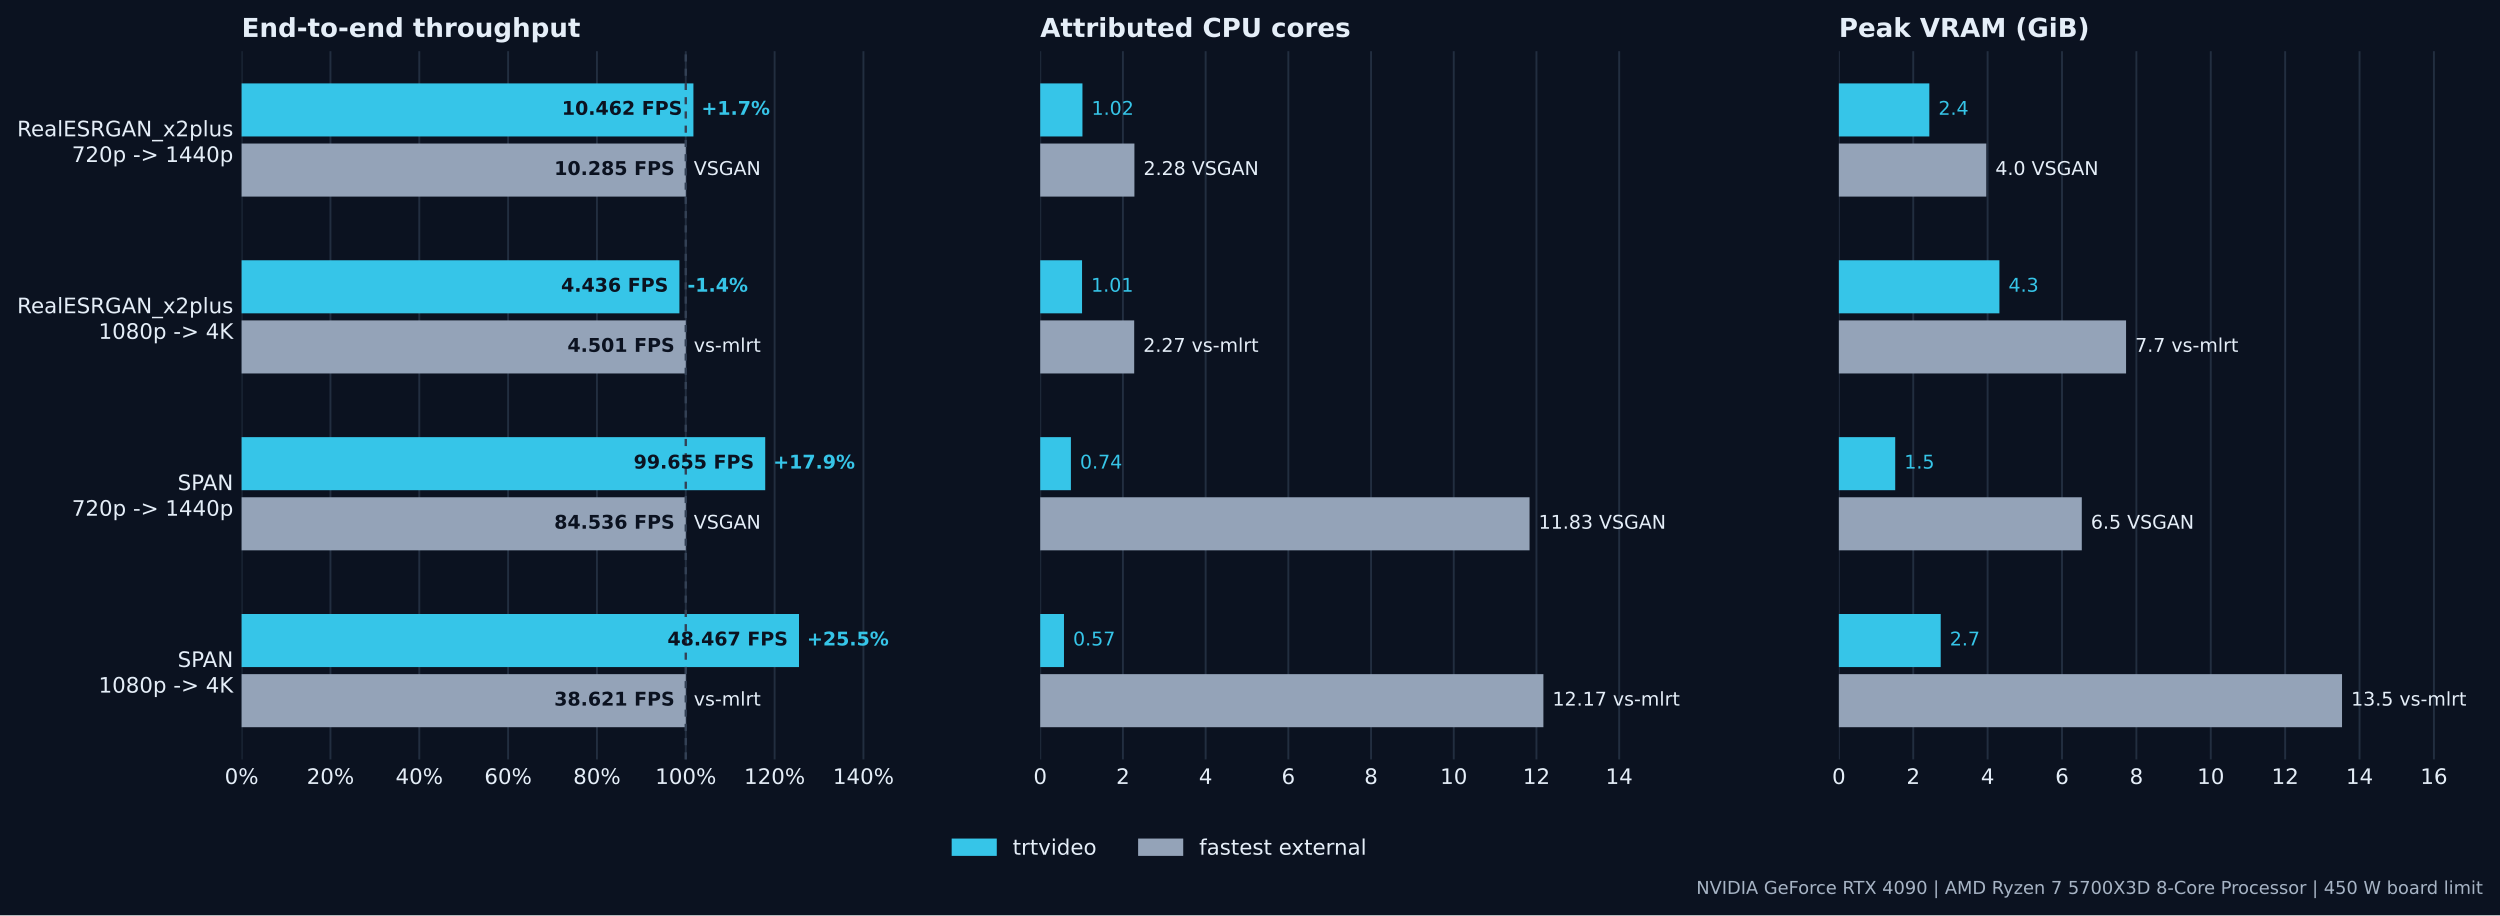
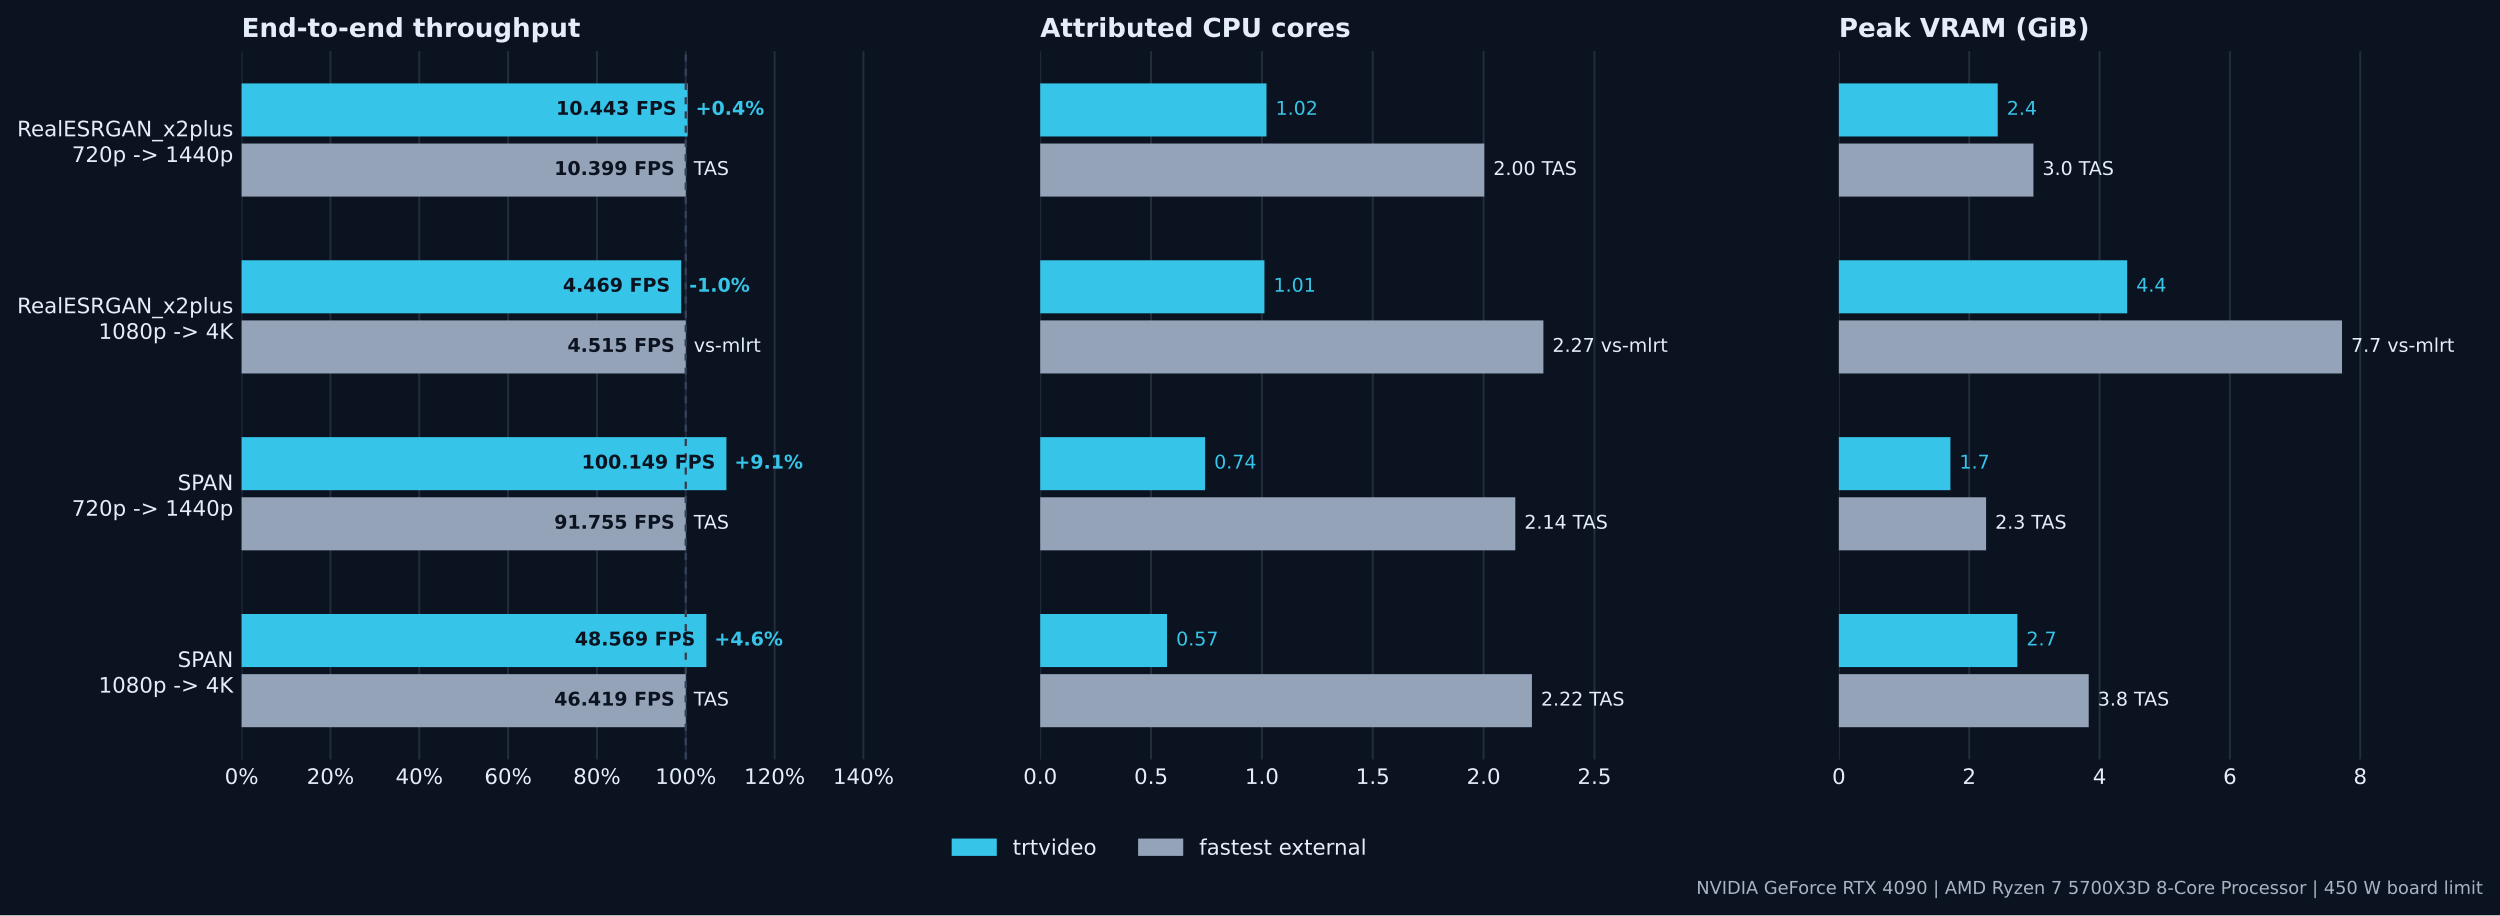
<svg xmlns="http://www.w3.org/2000/svg" width="1053.188pt" height="385.59pt" viewBox="0 0 1053.188 385.59" version="1.1">
  <defs>
    <style type="text/css">*{stroke-linejoin: round; stroke-linecap: butt}</style>
  </defs>
  <g id="figure_1">
    <g id="patch_1">
      <path d="M -0 385.59 L 1053.188 385.59 L 1053.188 0 L -0 0 z " style="fill: #0b1220" />
    </g>
    <g id="axes_1">
      <g id="patch_2">
        <path d="M 101.78 319.926 L 373.104 319.926 L 373.104 21.558 L 101.78 21.558 z " style="fill: #0b1220" />
      </g>
      <g id="matplotlib.axis_1">
        <g id="xtick_1">
          <g id="line2d_1">
            <path d="M 101.78 319.926 L 101.78 21.558 " clip-path="url(#p03f4d506e8)" style="fill: none; stroke: #334155; stroke-opacity: 0.6; stroke-width: 0.8; stroke-linecap: square" />
          </g>
          <g id="line2d_2" />
          <g id="text_1">
            <text style="font-size: 9px; font-family: 'DejaVu Sans'; text-anchor: middle; fill: #e5eef8" x="101.78" y="330.264" transform="rotate(-0 101.78 330.2642)">0%</text>
          </g>
        </g>
        <g id="xtick_2">
          <g id="line2d_3">
            <path d="M 139.204 319.926 L 139.204 21.558 " clip-path="url(#p03f4d506e8)" style="fill: none; stroke: #334155; stroke-opacity: 0.6; stroke-width: 0.8; stroke-linecap: square" />
          </g>
          <g id="line2d_4" />
          <g id="text_2">
            <text style="font-size: 9px; font-family: 'DejaVu Sans'; text-anchor: middle; fill: #e5eef8" x="139.204" y="330.264" transform="rotate(-0 139.204 330.2642)">20%</text>
          </g>
        </g>
        <g id="xtick_3">
          <g id="line2d_5">
            <path d="M 176.628 319.926 L 176.628 21.558 " clip-path="url(#p03f4d506e8)" style="fill: none; stroke: #334155; stroke-opacity: 0.6; stroke-width: 0.8; stroke-linecap: square" />
          </g>
          <g id="line2d_6" />
          <g id="text_3">
            <text style="font-size: 9px; font-family: 'DejaVu Sans'; text-anchor: middle; fill: #e5eef8" x="176.628" y="330.264" transform="rotate(-0 176.628 330.2642)">40%</text>
          </g>
        </g>
        <g id="xtick_4">
          <g id="line2d_7">
            <path d="M 214.052 319.926 L 214.052 21.558 " clip-path="url(#p03f4d506e8)" style="fill: none; stroke: #334155; stroke-opacity: 0.6; stroke-width: 0.8; stroke-linecap: square" />
          </g>
          <g id="line2d_8" />
          <g id="text_4">
            <text style="font-size: 9px; font-family: 'DejaVu Sans'; text-anchor: middle; fill: #e5eef8" x="214.052" y="330.264" transform="rotate(-0 214.0521 330.2642)">60%</text>
          </g>
        </g>
        <g id="xtick_5">
          <g id="line2d_9">
            <path d="M 251.476 319.926 L 251.476 21.558 " clip-path="url(#p03f4d506e8)" style="fill: none; stroke: #334155; stroke-opacity: 0.6; stroke-width: 0.8; stroke-linecap: square" />
          </g>
          <g id="line2d_10" />
          <g id="text_5">
            <text style="font-size: 9px; font-family: 'DejaVu Sans'; text-anchor: middle; fill: #e5eef8" x="251.476" y="330.264" transform="rotate(-0 251.4761 330.2642)">80%</text>
          </g>
        </g>
        <g id="xtick_6">
          <g id="line2d_11">
            <path d="M 288.9 319.926 L 288.9 21.558 " clip-path="url(#p03f4d506e8)" style="fill: none; stroke: #334155; stroke-opacity: 0.6; stroke-width: 0.8; stroke-linecap: square" />
          </g>
          <g id="line2d_12" />
          <g id="text_6">
            <text style="font-size: 9px; font-family: 'DejaVu Sans'; text-anchor: middle; fill: #e5eef8" x="288.9" y="330.264" transform="rotate(-0 288.9001 330.2642)">100%</text>
          </g>
        </g>
        <g id="xtick_7">
          <g id="line2d_13">
            <path d="M 326.324 319.926 L 326.324 21.558 " clip-path="url(#p03f4d506e8)" style="fill: none; stroke: #334155; stroke-opacity: 0.6; stroke-width: 0.8; stroke-linecap: square" />
          </g>
          <g id="line2d_14" />
          <g id="text_7">
            <text style="font-size: 9px; font-family: 'DejaVu Sans'; text-anchor: middle; fill: #e5eef8" x="326.324" y="330.264" transform="rotate(-0 326.3241 330.2642)">120%</text>
          </g>
        </g>
        <g id="xtick_8">
          <g id="line2d_15">
            <path d="M 363.748 319.926 L 363.748 21.558 " clip-path="url(#p03f4d506e8)" style="fill: none; stroke: #334155; stroke-opacity: 0.6; stroke-width: 0.8; stroke-linecap: square" />
          </g>
          <g id="line2d_16" />
          <g id="text_8">
            <text style="font-size: 9px; font-family: 'DejaVu Sans'; text-anchor: middle; fill: #e5eef8" x="363.748" y="330.264" transform="rotate(-0 363.7481 330.2642)">140%</text>
          </g>
        </g>
      </g>
      <g id="matplotlib.axis_2">
        <g id="ytick_1">
          <g id="line2d_17" />
          <g id="text_9">
            <text style="font-size: 9px; font-family: 'DejaVu Sans'; fill: #e5eef8" transform="translate(7.2 57.43491)">RealESRGAN_x2plus</text>
            <text style="font-size: 9px; font-family: 'DejaVu Sans'; fill: #e5eef8" transform="translate(30.25969 68.23667)">720p -&gt; 1440p</text>
          </g>
        </g>
        <g id="ytick_2">
          <g id="line2d_18" />
          <g id="text_10">
            <text style="font-size: 9px; font-family: 'DejaVu Sans'; fill: #e5eef8" transform="translate(7.2 131.9524)">RealESRGAN_x2plus</text>
            <text style="font-size: 9px; font-family: 'DejaVu Sans'; fill: #e5eef8" transform="translate(41.52375 142.7542)">1080p -&gt; 4K</text>
          </g>
        </g>
        <g id="ytick_3">
          <g id="line2d_19" />
          <g id="text_11">
            <text style="font-size: 9px; font-family: 'DejaVu Sans'; fill: #e5eef8" transform="translate(74.82516 206.4695)">SPAN</text>
            <text style="font-size: 9px; font-family: 'DejaVu Sans'; fill: #e5eef8" transform="translate(30.25969 217.2713)">720p -&gt; 1440p</text>
          </g>
        </g>
        <g id="ytick_4">
          <g id="line2d_20" />
          <g id="text_12">
            <text style="font-size: 9px; font-family: 'DejaVu Sans'; fill: #e5eef8" transform="translate(74.82516 280.987)">SPAN</text>
            <text style="font-size: 9px; font-family: 'DejaVu Sans'; fill: #e5eef8" transform="translate(41.52375 291.7888)">1080p -&gt; 4K</text>
          </g>
        </g>
      </g>
      <g id="patch_3">
-         <path d="M 101.78 57.476 L 292.12 57.476 L 292.12 35.12 L 101.78 35.12 z " clip-path="url(#p03f4d506e8)" style="fill: #36c5e8" />
+         <path d="M 101.78 57.476 L 289.684 57.476 L 289.684 35.12 L 101.78 35.12 z " clip-path="url(#p03f4d506e8)" style="fill: #36c5e8" />
      </g>
      <g id="patch_4">
-         <path d="M 101.78 131.993 L 286.22 131.993 L 286.22 109.638 L 101.78 109.638 z " clip-path="url(#p03f4d506e8)" style="fill: #36c5e8" />
+         <path d="M 101.78 131.993 L 286.987 131.993 L 286.987 109.638 L 101.78 109.638 z " clip-path="url(#p03f4d506e8)" style="fill: #36c5e8" />
      </g>
      <g id="patch_5">
-         <path d="M 101.78 206.511 L 322.367 206.511 L 322.367 184.155 L 101.78 184.155 z " clip-path="url(#p03f4d506e8)" style="fill: #36c5e8" />
+         <path d="M 101.78 206.511 L 306.019 206.511 L 306.019 184.155 L 101.78 184.155 z " clip-path="url(#p03f4d506e8)" style="fill: #36c5e8" />
      </g>
      <g id="patch_6">
-         <path d="M 101.78 281.028 L 336.601 281.028 L 336.601 258.673 L 101.78 258.673 z " clip-path="url(#p03f4d506e8)" style="fill: #36c5e8" />
+         <path d="M 101.78 281.028 L 297.567 281.028 L 297.567 258.673 L 101.78 258.673 z " clip-path="url(#p03f4d506e8)" style="fill: #36c5e8" />
      </g>
      <g id="patch_7">
        <path d="M 101.78 82.812 L 288.9 82.812 L 288.9 60.456 L 101.78 60.456 z " clip-path="url(#p03f4d506e8)" style="fill: #94a3b8" />
      </g>
      <g id="patch_8">
        <path d="M 101.78 157.329 L 288.9 157.329 L 288.9 134.974 L 101.78 134.974 z " clip-path="url(#p03f4d506e8)" style="fill: #94a3b8" />
      </g>
      <g id="patch_9">
        <path d="M 101.78 231.847 L 288.9 231.847 L 288.9 209.491 L 101.78 209.491 z " clip-path="url(#p03f4d506e8)" style="fill: #94a3b8" />
      </g>
      <g id="patch_10">
        <path d="M 101.78 306.364 L 288.9 306.364 L 288.9 284.009 L 101.78 284.009 z " clip-path="url(#p03f4d506e8)" style="fill: #94a3b8" />
      </g>
      <g id="line2d_21">
        <path d="M 288.9 319.926 L 288.9 21.558 " clip-path="url(#p03f4d506e8)" style="fill: none; stroke-dasharray: 3,3; stroke-dashoffset: 0; stroke: #334155" />
      </g>
      <g id="text_13">
-         <text style="font-weight: 700; font-size: 8px; font-family: 'DejaVu Sans'; text-anchor: end; fill: #0b1220" x="287.442" y="48.376" transform="rotate(-0 287.4423 48.37621)">10.462 FPS</text>
+         <text style="font-weight: 700; font-size: 8px; font-family: 'DejaVu Sans'; text-anchor: end; fill: #0b1220" x="285.006" y="48.376" transform="rotate(-0 285.0059 48.37621)">10.443 FPS</text>
      </g>
      <g id="text_14">
-         <text style="font-weight: 700; font-size: 8px; font-family: 'DejaVu Sans'; text-anchor: start; fill: #36c5e8" x="295.489" y="48.376" transform="rotate(-0 295.4885 48.37621)">+1.7%</text>
+         <text style="font-weight: 700; font-size: 8px; font-family: 'DejaVu Sans'; text-anchor: start; fill: #36c5e8" x="293.052" y="48.376" transform="rotate(-0 293.0521 48.37621)">+0.4%</text>
      </g>
      <g id="text_15">
-         <text style="font-weight: 700; font-size: 8px; font-family: 'DejaVu Sans'; text-anchor: end; fill: #0b1220" x="284.222" y="73.712" transform="rotate(-0 284.2221 73.71215)">10.285 FPS</text>
+         <text style="font-weight: 700; font-size: 8px; font-family: 'DejaVu Sans'; text-anchor: end; fill: #0b1220" x="284.222" y="73.712" transform="rotate(-0 284.2221 73.71215)">10.399 FPS</text>
      </g>
      <g id="text_16">
-         <text style="font-size: 8px; font-family: 'DejaVu Sans'; text-anchor: start; fill: #e5eef8" x="292.268" y="73.712" transform="rotate(-0 292.2683 73.71215)">VSGAN</text>
+         <text style="font-size: 8px; font-family: 'DejaVu Sans'; text-anchor: start; fill: #e5eef8" x="292.268" y="73.712" transform="rotate(-0 292.2683 73.71215)">TAS</text>
      </g>
      <g id="text_17">
-         <text style="font-weight: 700; font-size: 8px; font-family: 'DejaVu Sans'; text-anchor: end; fill: #0b1220" x="281.542" y="122.894" transform="rotate(-0 281.5415 122.8937)">4.436 FPS</text>
+         <text style="font-weight: 700; font-size: 8px; font-family: 'DejaVu Sans'; text-anchor: end; fill: #0b1220" x="282.309" y="122.894" transform="rotate(-0 282.3089 122.8937)">4.469 FPS</text>
      </g>
      <g id="text_18">
-         <text style="font-weight: 700; font-size: 8px; font-family: 'DejaVu Sans'; text-anchor: start; fill: #36c5e8" x="289.588" y="122.894" transform="rotate(-0 289.5877 122.8937)">-1.4%</text>
+         <text style="font-weight: 700; font-size: 8px; font-family: 'DejaVu Sans'; text-anchor: start; fill: #36c5e8" x="290.355" y="122.894" transform="rotate(-0 290.3551 122.8937)">-1.0%</text>
      </g>
      <g id="text_19">
-         <text style="font-weight: 700; font-size: 8px; font-family: 'DejaVu Sans'; text-anchor: end; fill: #0b1220" x="284.222" y="148.23" transform="rotate(-0 284.2221 148.2296)">4.501 FPS</text>
+         <text style="font-weight: 700; font-size: 8px; font-family: 'DejaVu Sans'; text-anchor: end; fill: #0b1220" x="284.222" y="148.23" transform="rotate(-0 284.2221 148.2296)">4.515 FPS</text>
      </g>
      <g id="text_20">
        <text style="font-size: 8px; font-family: 'DejaVu Sans'; text-anchor: start; fill: #e5eef8" x="292.268" y="148.23" transform="rotate(-0 292.2683 148.23)">vs-mlrt</text>
      </g>
      <g id="text_21">
-         <text style="font-weight: 700; font-size: 8px; font-family: 'DejaVu Sans'; text-anchor: end; fill: #0b1220" x="317.689" y="197.411" transform="rotate(-0 317.6894 197.4112)">99.655 FPS</text>
+         <text style="font-weight: 700; font-size: 8px; font-family: 'DejaVu Sans'; text-anchor: end; fill: #0b1220" x="301.341" y="197.411" transform="rotate(-0 301.3412 197.4112)">100.149 FPS</text>
      </g>
      <g id="text_22">
-         <text style="font-weight: 700; font-size: 8px; font-family: 'DejaVu Sans'; text-anchor: start; fill: #36c5e8" x="325.736" y="197.411" transform="rotate(-0 325.7355 197.4112)">+17.9%</text>
+         <text style="font-weight: 700; font-size: 8px; font-family: 'DejaVu Sans'; text-anchor: start; fill: #36c5e8" x="309.387" y="197.411" transform="rotate(-0 309.3874 197.4112)">+9.1%</text>
      </g>
      <g id="text_23">
-         <text style="font-weight: 700; font-size: 8px; font-family: 'DejaVu Sans'; text-anchor: end; fill: #0b1220" x="284.222" y="222.747" transform="rotate(-0 284.2221 222.7471)">84.536 FPS</text>
+         <text style="font-weight: 700; font-size: 8px; font-family: 'DejaVu Sans'; text-anchor: end; fill: #0b1220" x="284.222" y="222.747" transform="rotate(-0 284.2221 222.7471)">91.755 FPS</text>
      </g>
      <g id="text_24">
-         <text style="font-size: 8px; font-family: 'DejaVu Sans'; text-anchor: start; fill: #e5eef8" x="292.268" y="222.747" transform="rotate(-0 292.2683 222.7471)">VSGAN</text>
+         <text style="font-size: 8px; font-family: 'DejaVu Sans'; text-anchor: start; fill: #e5eef8" x="292.268" y="222.747" transform="rotate(-0 292.2683 222.7471)">TAS</text>
      </g>
      <g id="text_25">
-         <text style="font-weight: 700; font-size: 8px; font-family: 'DejaVu Sans'; text-anchor: end; fill: #0b1220" x="331.923" y="271.929" transform="rotate(-0 331.9225 271.9287)">48.467 FPS</text>
+         <text style="font-weight: 700; font-size: 8px; font-family: 'DejaVu Sans'; text-anchor: end; fill: #0b1220" x="292.889" y="271.929" transform="rotate(-0 292.8894 271.9287)">48.569 FPS</text>
      </g>
      <g id="text_26">
-         <text style="font-weight: 700; font-size: 8px; font-family: 'DejaVu Sans'; text-anchor: start; fill: #36c5e8" x="339.969" y="271.929" transform="rotate(-0 339.9687 271.9287)">+25.5%</text>
+         <text style="font-weight: 700; font-size: 8px; font-family: 'DejaVu Sans'; text-anchor: start; fill: #36c5e8" x="300.936" y="271.929" transform="rotate(-0 300.9356 271.9287)">+4.6%</text>
      </g>
      <g id="text_27">
-         <text style="font-weight: 700; font-size: 8px; font-family: 'DejaVu Sans'; text-anchor: end; fill: #0b1220" x="284.222" y="297.265" transform="rotate(-0 284.2221 297.2646)">38.621 FPS</text>
+         <text style="font-weight: 700; font-size: 8px; font-family: 'DejaVu Sans'; text-anchor: end; fill: #0b1220" x="284.222" y="297.265" transform="rotate(-0 284.2221 297.2646)">46.419 FPS</text>
      </g>
      <g id="text_28">
-         <text style="font-size: 8px; font-family: 'DejaVu Sans'; text-anchor: start; fill: #e5eef8" x="292.268" y="297.265" transform="rotate(-0 292.2683 297.2649)">vs-mlrt</text>
+         <text style="font-size: 8px; font-family: 'DejaVu Sans'; text-anchor: start; fill: #e5eef8" x="292.268" y="297.265" transform="rotate(-0 292.2683 297.2646)">TAS</text>
      </g>
      <g id="text_29">
        <text style="font-weight: 700; font-size: 11px; font-family: 'DejaVu Sans'; text-anchor: start; fill: #e5eef8" x="101.78" y="15.558" transform="rotate(-0 101.78 15.55828)">End-to-end throughput</text>
      </g>
    </g>
    <g id="axes_2">
      <g id="patch_11">
        <path d="M 438.222 319.926 L 709.546 319.926 L 709.546 21.558 L 438.222 21.558 z " style="fill: #0b1220" />
      </g>
      <g id="matplotlib.axis_3">
        <g id="xtick_9">
          <g id="line2d_22">
            <path d="M 438.222 319.926 L 438.222 21.558 " clip-path="url(#pa7a51d310b)" style="fill: none; stroke: #334155; stroke-opacity: 0.6; stroke-width: 0.8; stroke-linecap: square" />
          </g>
          <g id="line2d_23" />
          <g id="text_30">
-             <text style="font-size: 9px; font-family: 'DejaVu Sans'; text-anchor: middle; fill: #e5eef8" x="438.222" y="330.264" transform="rotate(-0 438.2219 330.2642)">0</text>
+             <text style="font-size: 9px; font-family: 'DejaVu Sans'; text-anchor: middle; fill: #e5eef8" x="438.222" y="330.264" transform="rotate(-0 438.2219 330.2642)">0.0</text>
          </g>
        </g>
        <g id="xtick_10">
          <g id="line2d_24">
-             <path d="M 473.064 319.926 L 473.064 21.558 " clip-path="url(#pa7a51d310b)" style="fill: none; stroke: #334155; stroke-opacity: 0.6; stroke-width: 0.8; stroke-linecap: square" />
+             <path d="M 484.917 319.926 L 484.917 21.558 " clip-path="url(#pa7a51d310b)" style="fill: none; stroke: #334155; stroke-opacity: 0.6; stroke-width: 0.8; stroke-linecap: square" />
          </g>
          <g id="line2d_25" />
          <g id="text_31">
-             <text style="font-size: 9px; font-family: 'DejaVu Sans'; text-anchor: middle; fill: #e5eef8" x="473.064" y="330.264" transform="rotate(-0 473.0639 330.2642)">2</text>
+             <text style="font-size: 9px; font-family: 'DejaVu Sans'; text-anchor: middle; fill: #e5eef8" x="484.917" y="330.264" transform="rotate(-0 484.9169 330.2642)">0.5</text>
          </g>
        </g>
        <g id="xtick_11">
          <g id="line2d_26">
-             <path d="M 507.906 319.926 L 507.906 21.558 " clip-path="url(#pa7a51d310b)" style="fill: none; stroke: #334155; stroke-opacity: 0.6; stroke-width: 0.8; stroke-linecap: square" />
+             <path d="M 531.612 319.926 L 531.612 21.558 " clip-path="url(#pa7a51d310b)" style="fill: none; stroke: #334155; stroke-opacity: 0.6; stroke-width: 0.8; stroke-linecap: square" />
          </g>
          <g id="line2d_27" />
          <g id="text_32">
-             <text style="font-size: 9px; font-family: 'DejaVu Sans'; text-anchor: middle; fill: #e5eef8" x="507.906" y="330.264" transform="rotate(-0 507.906 330.2642)">4</text>
+             <text style="font-size: 9px; font-family: 'DejaVu Sans'; text-anchor: middle; fill: #e5eef8" x="531.612" y="330.264" transform="rotate(-0 531.6119 330.2642)">1.0</text>
          </g>
        </g>
        <g id="xtick_12">
          <g id="line2d_28">
-             <path d="M 542.748 319.926 L 542.748 21.558 " clip-path="url(#pa7a51d310b)" style="fill: none; stroke: #334155; stroke-opacity: 0.6; stroke-width: 0.8; stroke-linecap: square" />
+             <path d="M 578.307 319.926 L 578.307 21.558 " clip-path="url(#pa7a51d310b)" style="fill: none; stroke: #334155; stroke-opacity: 0.6; stroke-width: 0.8; stroke-linecap: square" />
          </g>
          <g id="line2d_29" />
          <g id="text_33">
-             <text style="font-size: 9px; font-family: 'DejaVu Sans'; text-anchor: middle; fill: #e5eef8" x="542.748" y="330.264" transform="rotate(-0 542.748 330.2642)">6</text>
+             <text style="font-size: 9px; font-family: 'DejaVu Sans'; text-anchor: middle; fill: #e5eef8" x="578.307" y="330.264" transform="rotate(-0 578.3069 330.2642)">1.5</text>
          </g>
        </g>
        <g id="xtick_13">
          <g id="line2d_30">
-             <path d="M 577.59 319.926 L 577.59 21.558 " clip-path="url(#pa7a51d310b)" style="fill: none; stroke: #334155; stroke-opacity: 0.6; stroke-width: 0.8; stroke-linecap: square" />
+             <path d="M 625.002 319.926 L 625.002 21.558 " clip-path="url(#pa7a51d310b)" style="fill: none; stroke: #334155; stroke-opacity: 0.6; stroke-width: 0.8; stroke-linecap: square" />
          </g>
          <g id="line2d_31" />
          <g id="text_34">
-             <text style="font-size: 9px; font-family: 'DejaVu Sans'; text-anchor: middle; fill: #e5eef8" x="577.59" y="330.264" transform="rotate(-0 577.59 330.2642)">8</text>
+             <text style="font-size: 9px; font-family: 'DejaVu Sans'; text-anchor: middle; fill: #e5eef8" x="625.002" y="330.264" transform="rotate(-0 625.0019 330.2642)">2.0</text>
          </g>
        </g>
        <g id="xtick_14">
          <g id="line2d_32">
-             <path d="M 612.432 319.926 L 612.432 21.558 " clip-path="url(#pa7a51d310b)" style="fill: none; stroke: #334155; stroke-opacity: 0.6; stroke-width: 0.8; stroke-linecap: square" />
+             <path d="M 671.697 319.926 L 671.697 21.558 " clip-path="url(#pa7a51d310b)" style="fill: none; stroke: #334155; stroke-opacity: 0.6; stroke-width: 0.8; stroke-linecap: square" />
          </g>
          <g id="line2d_33" />
          <g id="text_35">
-             <text style="font-size: 9px; font-family: 'DejaVu Sans'; text-anchor: middle; fill: #e5eef8" x="612.432" y="330.264" transform="rotate(-0 612.432 330.2642)">10</text>
-           </g>
-         </g>
-         <g id="xtick_15">
-           <g id="line2d_34">
-             <path d="M 647.274 319.926 L 647.274 21.558 " clip-path="url(#pa7a51d310b)" style="fill: none; stroke: #334155; stroke-opacity: 0.6; stroke-width: 0.8; stroke-linecap: square" />
-           </g>
-           <g id="line2d_35" />
-           <g id="text_36">
-             <text style="font-size: 9px; font-family: 'DejaVu Sans'; text-anchor: middle; fill: #e5eef8" x="647.274" y="330.264" transform="rotate(-0 647.274 330.2642)">12</text>
-           </g>
-         </g>
-         <g id="xtick_16">
-           <g id="line2d_36">
-             <path d="M 682.116 319.926 L 682.116 21.558 " clip-path="url(#pa7a51d310b)" style="fill: none; stroke: #334155; stroke-opacity: 0.6; stroke-width: 0.8; stroke-linecap: square" />
-           </g>
-           <g id="line2d_37" />
-           <g id="text_37">
-             <text style="font-size: 9px; font-family: 'DejaVu Sans'; text-anchor: middle; fill: #e5eef8" x="682.116" y="330.264" transform="rotate(-0 682.116 330.2642)">14</text>
+             <text style="font-size: 9px; font-family: 'DejaVu Sans'; text-anchor: middle; fill: #e5eef8" x="671.697" y="330.264" transform="rotate(-0 671.6969 330.2642)">2.5</text>
          </g>
        </g>
      </g>
      <g id="matplotlib.axis_4">
        <g id="ytick_5">
-           <g id="line2d_38" />
+           <g id="line2d_34" />
        </g>
        <g id="ytick_6">
-           <g id="line2d_39" />
+           <g id="line2d_35" />
        </g>
        <g id="ytick_7">
-           <g id="line2d_40" />
+           <g id="line2d_36" />
        </g>
        <g id="ytick_8">
-           <g id="line2d_41" />
+           <g id="line2d_37" />
        </g>
      </g>
      <g id="patch_12">
-         <path d="M 438.222 57.476 L 456.009 57.476 L 456.009 35.12 L 438.222 35.12 z " clip-path="url(#pa7a51d310b)" style="fill: #36c5e8" />
+         <path d="M 438.222 57.476 L 533.544 57.476 L 533.544 35.12 L 438.222 35.12 z " clip-path="url(#pa7a51d310b)" style="fill: #36c5e8" />
      </g>
      <g id="patch_13">
-         <path d="M 438.222 131.993 L 455.84 131.993 L 455.84 109.638 L 438.222 109.638 z " clip-path="url(#pa7a51d310b)" style="fill: #36c5e8" />
+         <path d="M 438.222 131.993 L 532.678 131.993 L 532.678 109.638 L 438.222 109.638 z " clip-path="url(#pa7a51d310b)" style="fill: #36c5e8" />
      </g>
      <g id="patch_14">
-         <path d="M 438.222 206.511 L 451.148 206.511 L 451.148 184.155 L 438.222 184.155 z " clip-path="url(#pa7a51d310b)" style="fill: #36c5e8" />
+         <path d="M 438.222 206.511 L 507.682 206.511 L 507.682 184.155 L 438.222 184.155 z " clip-path="url(#pa7a51d310b)" style="fill: #36c5e8" />
      </g>
      <g id="patch_15">
-         <path d="M 438.222 281.028 L 448.227 281.028 L 448.227 258.673 L 438.222 258.673 z " clip-path="url(#pa7a51d310b)" style="fill: #36c5e8" />
+         <path d="M 438.222 281.028 L 491.653 281.028 L 491.653 258.673 L 438.222 258.673 z " clip-path="url(#pa7a51d310b)" style="fill: #36c5e8" />
      </g>
      <g id="patch_16">
-         <path d="M 438.222 82.812 L 477.9 82.812 L 477.9 60.456 L 438.222 60.456 z " clip-path="url(#pa7a51d310b)" style="fill: #94a3b8" />
+         <path d="M 438.222 82.812 L 625.287 82.812 L 625.287 60.456 L 438.222 60.456 z " clip-path="url(#pa7a51d310b)" style="fill: #94a3b8" />
      </g>
      <g id="patch_17">
-         <path d="M 438.222 157.329 L 477.807 157.329 L 477.807 134.974 L 438.222 134.974 z " clip-path="url(#pa7a51d310b)" style="fill: #94a3b8" />
+         <path d="M 438.222 157.329 L 650.194 157.329 L 650.194 134.974 L 438.222 134.974 z " clip-path="url(#pa7a51d310b)" style="fill: #94a3b8" />
      </g>
      <g id="patch_18">
-         <path d="M 438.222 231.847 L 644.363 231.847 L 644.363 209.491 L 438.222 209.491 z " clip-path="url(#pa7a51d310b)" style="fill: #94a3b8" />
+         <path d="M 438.222 231.847 L 638.353 231.847 L 638.353 209.491 L 438.222 209.491 z " clip-path="url(#pa7a51d310b)" style="fill: #94a3b8" />
      </g>
      <g id="patch_19">
-         <path d="M 438.222 306.364 L 650.194 306.364 L 650.194 284.009 L 438.222 284.009 z " clip-path="url(#pa7a51d310b)" style="fill: #94a3b8" />
+         <path d="M 438.222 306.364 L 645.361 306.364 L 645.361 284.009 L 438.222 284.009 z " clip-path="url(#pa7a51d310b)" style="fill: #94a3b8" />
+       </g>
+       <g id="text_36">
+         <text style="font-size: 8px; font-family: 'DejaVu Sans'; text-anchor: start; fill: #36c5e8" x="537.36" y="48.376" transform="rotate(-0 537.3595 48.37621)">1.02</text>
+       </g>
+       <g id="text_37">
+         <text style="font-size: 8px; font-family: 'DejaVu Sans'; text-anchor: start; fill: #e5eef8" x="629.103" y="73.712" transform="rotate(-0 629.1025 73.71215)">2.00 TAS</text>
      </g>
      <g id="text_38">
-         <text style="font-size: 8px; font-family: 'DejaVu Sans'; text-anchor: start; fill: #36c5e8" x="459.824" y="48.376" transform="rotate(-0 459.8241 48.37621)">1.02</text>
+         <text style="font-size: 8px; font-family: 'DejaVu Sans'; text-anchor: start; fill: #36c5e8" x="536.493" y="122.894" transform="rotate(-0 536.4934 122.8937)">1.01</text>
      </g>
      <g id="text_39">
-         <text style="font-size: 8px; font-family: 'DejaVu Sans'; text-anchor: start; fill: #e5eef8" x="481.715" y="73.712" transform="rotate(-0 481.7154 73.71215)">2.28 VSGAN</text>
+         <text style="font-size: 8px; font-family: 'DejaVu Sans'; text-anchor: start; fill: #e5eef8" x="654.009" y="148.23" transform="rotate(-0 654.0094 148.23)">2.27 vs-mlrt</text>
      </g>
      <g id="text_40">
-         <text style="font-size: 8px; font-family: 'DejaVu Sans'; text-anchor: start; fill: #36c5e8" x="459.655" y="122.894" transform="rotate(-0 459.6552 122.8937)">1.01</text>
+         <text style="font-size: 8px; font-family: 'DejaVu Sans'; text-anchor: start; fill: #36c5e8" x="511.498" y="197.411" transform="rotate(-0 511.498 197.4112)">0.74</text>
      </g>
      <g id="text_41">
-         <text style="font-size: 8px; font-family: 'DejaVu Sans'; text-anchor: start; fill: #e5eef8" x="481.623" y="148.23" transform="rotate(-0 481.6229 148.23)">2.27 vs-mlrt</text>
+         <text style="font-size: 8px; font-family: 'DejaVu Sans'; text-anchor: start; fill: #e5eef8" x="642.168" y="222.747" transform="rotate(-0 642.168 222.7471)">2.14 TAS</text>
      </g>
      <g id="text_42">
-         <text style="font-size: 8px; font-family: 'DejaVu Sans'; text-anchor: start; fill: #36c5e8" x="454.964" y="197.411" transform="rotate(-0 454.9635 197.4112)">0.74</text>
+         <text style="font-size: 8px; font-family: 'DejaVu Sans'; text-anchor: start; fill: #36c5e8" x="495.468" y="271.929" transform="rotate(-0 495.468 271.9287)">0.57</text>
      </g>
      <g id="text_43">
-         <text style="font-size: 8px; font-family: 'DejaVu Sans'; text-anchor: start; fill: #e5eef8" x="648.179" y="222.747" transform="rotate(-0 648.1786 222.7471)">11.83 VSGAN</text>
+         <text style="font-size: 8px; font-family: 'DejaVu Sans'; text-anchor: start; fill: #e5eef8" x="649.177" y="297.265" transform="rotate(-0 649.1769 297.2646)">2.22 TAS</text>
      </g>
      <g id="text_44">
-         <text style="font-size: 8px; font-family: 'DejaVu Sans'; text-anchor: start; fill: #36c5e8" x="452.042" y="271.929" transform="rotate(-0 452.0424 271.9287)">0.57</text>
-       </g>
-       <g id="text_45">
-         <text style="font-size: 8px; font-family: 'DejaVu Sans'; text-anchor: start; fill: #e5eef8" x="654.009" y="297.265" transform="rotate(-0 654.0094 297.2649)">12.17 vs-mlrt</text>
-       </g>
-       <g id="text_46">
        <text style="font-weight: 700; font-size: 11px; font-family: 'DejaVu Sans'; text-anchor: start; fill: #e5eef8" x="438.222" y="15.558" transform="rotate(-0 438.2219 15.55828)">Attributed CPU cores</text>
      </g>
    </g>
    <g id="axes_3">
      <g id="patch_20">
        <path d="M 774.664 319.926 L 1045.988 319.926 L 1045.988 21.558 L 774.664 21.558 z " style="fill: #0b1220" />
      </g>
      <g id="matplotlib.axis_5">
+         <g id="xtick_15">
+           <g id="line2d_38">
+             <path d="M 774.664 319.926 L 774.664 21.558 " clip-path="url(#pffd3c5bd33)" style="fill: none; stroke: #334155; stroke-opacity: 0.6; stroke-width: 0.8; stroke-linecap: square" />
+           </g>
+           <g id="line2d_39" />
+           <g id="text_45">
+             <text style="font-size: 9px; font-family: 'DejaVu Sans'; text-anchor: middle; fill: #e5eef8" x="774.664" y="330.264" transform="rotate(-0 774.6639 330.2642)">0</text>
+           </g>
+         </g>
+         <g id="xtick_16">
+           <g id="line2d_40">
+             <path d="M 829.577 319.926 L 829.577 21.558 " clip-path="url(#pffd3c5bd33)" style="fill: none; stroke: #334155; stroke-opacity: 0.6; stroke-width: 0.8; stroke-linecap: square" />
+           </g>
+           <g id="line2d_41" />
+           <g id="text_46">
+             <text style="font-size: 9px; font-family: 'DejaVu Sans'; text-anchor: middle; fill: #e5eef8" x="829.577" y="330.264" transform="rotate(-0 829.5774 330.2642)">2</text>
+           </g>
+         </g>
        <g id="xtick_17">
          <g id="line2d_42">
-             <path d="M 774.664 319.926 L 774.664 21.558 " clip-path="url(#pffd3c5bd33)" style="fill: none; stroke: #334155; stroke-opacity: 0.6; stroke-width: 0.8; stroke-linecap: square" />
+             <path d="M 884.491 319.926 L 884.491 21.558 " clip-path="url(#pffd3c5bd33)" style="fill: none; stroke: #334155; stroke-opacity: 0.6; stroke-width: 0.8; stroke-linecap: square" />
          </g>
          <g id="line2d_43" />
          <g id="text_47">
-             <text style="font-size: 9px; font-family: 'DejaVu Sans'; text-anchor: middle; fill: #e5eef8" x="774.664" y="330.264" transform="rotate(-0 774.6639 330.2642)">0</text>
+             <text style="font-size: 9px; font-family: 'DejaVu Sans'; text-anchor: middle; fill: #e5eef8" x="884.491" y="330.264" transform="rotate(-0 884.4908 330.2642)">4</text>
          </g>
        </g>
        <g id="xtick_18">
          <g id="line2d_44">
-             <path d="M 806 319.926 L 806 21.558 " clip-path="url(#pffd3c5bd33)" style="fill: none; stroke: #334155; stroke-opacity: 0.6; stroke-width: 0.8; stroke-linecap: square" />
+             <path d="M 939.404 319.926 L 939.404 21.558 " clip-path="url(#pffd3c5bd33)" style="fill: none; stroke: #334155; stroke-opacity: 0.6; stroke-width: 0.8; stroke-linecap: square" />
          </g>
          <g id="line2d_45" />
          <g id="text_48">
-             <text style="font-size: 9px; font-family: 'DejaVu Sans'; text-anchor: middle; fill: #e5eef8" x="806" y="330.264" transform="rotate(-0 806.0002 330.2642)">2</text>
+             <text style="font-size: 9px; font-family: 'DejaVu Sans'; text-anchor: middle; fill: #e5eef8" x="939.404" y="330.264" transform="rotate(-0 939.4043 330.2642)">6</text>
          </g>
        </g>
        <g id="xtick_19">
          <g id="line2d_46">
-             <path d="M 837.337 319.926 L 837.337 21.558 " clip-path="url(#pffd3c5bd33)" style="fill: none; stroke: #334155; stroke-opacity: 0.6; stroke-width: 0.8; stroke-linecap: square" />
+             <path d="M 994.318 319.926 L 994.318 21.558 " clip-path="url(#pffd3c5bd33)" style="fill: none; stroke: #334155; stroke-opacity: 0.6; stroke-width: 0.8; stroke-linecap: square" />
          </g>
          <g id="line2d_47" />
          <g id="text_49">
-             <text style="font-size: 9px; font-family: 'DejaVu Sans'; text-anchor: middle; fill: #e5eef8" x="837.337" y="330.264" transform="rotate(-0 837.3366 330.2642)">4</text>
-           </g>
-         </g>
-         <g id="xtick_20">
-           <g id="line2d_48">
-             <path d="M 868.673 319.926 L 868.673 21.558 " clip-path="url(#pffd3c5bd33)" style="fill: none; stroke: #334155; stroke-opacity: 0.6; stroke-width: 0.8; stroke-linecap: square" />
-           </g>
-           <g id="line2d_49" />
-           <g id="text_50">
-             <text style="font-size: 9px; font-family: 'DejaVu Sans'; text-anchor: middle; fill: #e5eef8" x="868.673" y="330.264" transform="rotate(-0 868.673 330.2642)">6</text>
-           </g>
-         </g>
-         <g id="xtick_21">
-           <g id="line2d_50">
-             <path d="M 900.009 319.926 L 900.009 21.558 " clip-path="url(#pffd3c5bd33)" style="fill: none; stroke: #334155; stroke-opacity: 0.6; stroke-width: 0.8; stroke-linecap: square" />
-           </g>
-           <g id="line2d_51" />
-           <g id="text_51">
-             <text style="font-size: 9px; font-family: 'DejaVu Sans'; text-anchor: middle; fill: #e5eef8" x="900.009" y="330.264" transform="rotate(-0 900.0094 330.2642)">8</text>
-           </g>
-         </g>
-         <g id="xtick_22">
-           <g id="line2d_52">
-             <path d="M 931.346 319.926 L 931.346 21.558 " clip-path="url(#pffd3c5bd33)" style="fill: none; stroke: #334155; stroke-opacity: 0.6; stroke-width: 0.8; stroke-linecap: square" />
-           </g>
-           <g id="line2d_53" />
-           <g id="text_52">
-             <text style="font-size: 9px; font-family: 'DejaVu Sans'; text-anchor: middle; fill: #e5eef8" x="931.346" y="330.264" transform="rotate(-0 931.3458 330.2642)">10</text>
-           </g>
-         </g>
-         <g id="xtick_23">
-           <g id="line2d_54">
-             <path d="M 962.682 319.926 L 962.682 21.558 " clip-path="url(#pffd3c5bd33)" style="fill: none; stroke: #334155; stroke-opacity: 0.6; stroke-width: 0.8; stroke-linecap: square" />
-           </g>
-           <g id="line2d_55" />
-           <g id="text_53">
-             <text style="font-size: 9px; font-family: 'DejaVu Sans'; text-anchor: middle; fill: #e5eef8" x="962.682" y="330.264" transform="rotate(-0 962.6822 330.2642)">12</text>
-           </g>
-         </g>
-         <g id="xtick_24">
-           <g id="line2d_56">
-             <path d="M 994.019 319.926 L 994.019 21.558 " clip-path="url(#pffd3c5bd33)" style="fill: none; stroke: #334155; stroke-opacity: 0.6; stroke-width: 0.8; stroke-linecap: square" />
-           </g>
-           <g id="line2d_57" />
-           <g id="text_54">
-             <text style="font-size: 9px; font-family: 'DejaVu Sans'; text-anchor: middle; fill: #e5eef8" x="994.019" y="330.264" transform="rotate(-0 994.0186 330.2642)">14</text>
-           </g>
-         </g>
-         <g id="xtick_25">
-           <g id="line2d_58">
-             <path d="M 1025.355 319.926 L 1025.355 21.558 " clip-path="url(#pffd3c5bd33)" style="fill: none; stroke: #334155; stroke-opacity: 0.6; stroke-width: 0.8; stroke-linecap: square" />
-           </g>
-           <g id="line2d_59" />
-           <g id="text_55">
-             <text style="font-size: 9px; font-family: 'DejaVu Sans'; text-anchor: middle; fill: #e5eef8" x="1025.355" y="330.264" transform="rotate(-0 1025.355 330.2642)">16</text>
+             <text style="font-size: 9px; font-family: 'DejaVu Sans'; text-anchor: middle; fill: #e5eef8" x="994.318" y="330.264" transform="rotate(-0 994.3178 330.2642)">8</text>
          </g>
        </g>
      </g>
      <g id="matplotlib.axis_6">
        <g id="ytick_9">
-           <g id="line2d_60" />
+           <g id="line2d_48" />
        </g>
        <g id="ytick_10">
-           <g id="line2d_61" />
+           <g id="line2d_49" />
        </g>
        <g id="ytick_11">
-           <g id="line2d_62" />
+           <g id="line2d_50" />
        </g>
        <g id="ytick_12">
-           <g id="line2d_63" />
+           <g id="line2d_51" />
        </g>
      </g>
      <g id="patch_21">
-         <path d="M 774.664 57.476 L 812.78 57.476 L 812.78 35.12 L 774.664 35.12 z " clip-path="url(#pffd3c5bd33)" style="fill: #36c5e8" />
+         <path d="M 774.664 57.476 L 841.586 57.476 L 841.586 35.12 L 774.664 35.12 z " clip-path="url(#pffd3c5bd33)" style="fill: #36c5e8" />
      </g>
      <g id="patch_22">
-         <path d="M 774.664 131.993 L 842.302 131.993 L 842.302 109.638 L 774.664 109.638 z " clip-path="url(#pffd3c5bd33)" style="fill: #36c5e8" />
+         <path d="M 774.664 131.993 L 896.124 131.993 L 896.124 109.638 L 774.664 109.638 z " clip-path="url(#pffd3c5bd33)" style="fill: #36c5e8" />
      </g>
      <g id="patch_23">
-         <path d="M 774.664 206.511 L 798.407 206.511 L 798.407 184.155 L 774.664 184.155 z " clip-path="url(#pffd3c5bd33)" style="fill: #36c5e8" />
+         <path d="M 774.664 206.511 L 821.656 206.511 L 821.656 184.155 L 774.664 184.155 z " clip-path="url(#pffd3c5bd33)" style="fill: #36c5e8" />
      </g>
      <g id="patch_24">
-         <path d="M 774.664 281.028 L 817.575 281.028 L 817.575 258.673 L 774.664 258.673 z " clip-path="url(#pffd3c5bd33)" style="fill: #36c5e8" />
+         <path d="M 774.664 281.028 L 849.862 281.028 L 849.862 258.673 L 774.664 258.673 z " clip-path="url(#pffd3c5bd33)" style="fill: #36c5e8" />
      </g>
      <g id="patch_25">
-         <path d="M 774.664 82.812 L 836.767 82.812 L 836.767 60.456 L 774.664 60.456 z " clip-path="url(#pffd3c5bd33)" style="fill: #94a3b8" />
+         <path d="M 774.664 82.812 L 856.634 82.812 L 856.634 60.456 L 774.664 60.456 z " clip-path="url(#pffd3c5bd33)" style="fill: #94a3b8" />
      </g>
      <g id="patch_26">
-         <path d="M 774.664 157.329 L 895.656 157.329 L 895.656 134.974 L 774.664 134.974 z " clip-path="url(#pffd3c5bd33)" style="fill: #94a3b8" />
+         <path d="M 774.664 157.329 L 986.636 157.329 L 986.636 134.974 L 774.664 134.974 z " clip-path="url(#pffd3c5bd33)" style="fill: #94a3b8" />
      </g>
      <g id="patch_27">
-         <path d="M 774.664 231.847 L 877.008 231.847 L 877.008 209.491 L 774.664 209.491 z " clip-path="url(#pffd3c5bd33)" style="fill: #94a3b8" />
+         <path d="M 774.664 231.847 L 836.685 231.847 L 836.685 209.491 L 774.664 209.491 z " clip-path="url(#pffd3c5bd33)" style="fill: #94a3b8" />
      </g>
      <g id="patch_28">
-         <path d="M 774.664 306.364 L 986.636 306.364 L 986.636 284.009 L 774.664 284.009 z " clip-path="url(#pffd3c5bd33)" style="fill: #94a3b8" />
+         <path d="M 774.664 306.364 L 879.928 306.364 L 879.928 284.009 L 774.664 284.009 z " clip-path="url(#pffd3c5bd33)" style="fill: #94a3b8" />
+       </g>
+       <g id="text_50">
+         <text style="font-size: 8px; font-family: 'DejaVu Sans'; text-anchor: start; fill: #36c5e8" x="845.402" y="48.376" transform="rotate(-0 845.4018 48.37621)">2.4</text>
+       </g>
+       <g id="text_51">
+         <text style="font-size: 8px; font-family: 'DejaVu Sans'; text-anchor: start; fill: #e5eef8" x="860.449" y="73.712" transform="rotate(-0 860.4491 73.71215)">3.0 TAS</text>
+       </g>
+       <g id="text_52">
+         <text style="font-size: 8px; font-family: 'DejaVu Sans'; text-anchor: start; fill: #36c5e8" x="899.94" y="122.894" transform="rotate(-0 899.9399 122.8937)">4.4</text>
+       </g>
+       <g id="text_53">
+         <text style="font-size: 8px; font-family: 'DejaVu Sans'; text-anchor: start; fill: #e5eef8" x="990.451" y="148.23" transform="rotate(-0 990.4513 148.23)">7.7 vs-mlrt</text>
+       </g>
+       <g id="text_54">
+         <text style="font-size: 8px; font-family: 'DejaVu Sans'; text-anchor: start; fill: #36c5e8" x="825.471" y="197.411" transform="rotate(-0 825.4712 197.4112)">1.7</text>
+       </g>
+       <g id="text_55">
+         <text style="font-size: 8px; font-family: 'DejaVu Sans'; text-anchor: start; fill: #e5eef8" x="840.5" y="222.747" transform="rotate(-0 840.5 222.7471)">2.3 TAS</text>
      </g>
      <g id="text_56">
-         <text style="font-size: 8px; font-family: 'DejaVu Sans'; text-anchor: start; fill: #36c5e8" x="816.595" y="48.376" transform="rotate(-0 816.595 48.37621)">2.4</text>
+         <text style="font-size: 8px; font-family: 'DejaVu Sans'; text-anchor: start; fill: #36c5e8" x="853.677" y="271.929" transform="rotate(-0 853.6771 271.9287)">2.7</text>
      </g>
      <g id="text_57">
-         <text style="font-size: 8px; font-family: 'DejaVu Sans'; text-anchor: start; fill: #e5eef8" x="840.582" y="73.712" transform="rotate(-0 840.5822 73.71215)">4.0 VSGAN</text>
+         <text style="font-size: 8px; font-family: 'DejaVu Sans'; text-anchor: start; fill: #e5eef8" x="883.743" y="297.265" transform="rotate(-0 883.7431 297.2646)">3.8 TAS</text>
      </g>
      <g id="text_58">
-         <text style="font-size: 8px; font-family: 'DejaVu Sans'; text-anchor: start; fill: #36c5e8" x="846.117" y="122.894" transform="rotate(-0 846.1173 122.8937)">4.3</text>
-       </g>
-       <g id="text_59">
-         <text style="font-size: 8px; font-family: 'DejaVu Sans'; text-anchor: start; fill: #e5eef8" x="899.472" y="148.23" transform="rotate(-0 899.4718 148.23)">7.7 vs-mlrt</text>
-       </g>
-       <g id="text_60">
-         <text style="font-size: 8px; font-family: 'DejaVu Sans'; text-anchor: start; fill: #36c5e8" x="802.223" y="197.411" transform="rotate(-0 802.2226 197.4112)">1.5</text>
-       </g>
-       <g id="text_61">
-         <text style="font-size: 8px; font-family: 'DejaVu Sans'; text-anchor: start; fill: #e5eef8" x="880.824" y="222.747" transform="rotate(-0 880.8237 222.7471)">6.5 VSGAN</text>
-       </g>
-       <g id="text_62">
-         <text style="font-size: 8px; font-family: 'DejaVu Sans'; text-anchor: start; fill: #36c5e8" x="821.391" y="271.929" transform="rotate(-0 821.3909 271.9287)">2.7</text>
-       </g>
-       <g id="text_63">
-         <text style="font-size: 8px; font-family: 'DejaVu Sans'; text-anchor: start; fill: #e5eef8" x="990.451" y="297.265" transform="rotate(-0 990.4513 297.2649)">13.5 vs-mlrt</text>
-       </g>
-       <g id="text_64">
        <text style="font-weight: 700; font-size: 11px; font-family: 'DejaVu Sans'; text-anchor: start; fill: #e5eef8" x="774.664" y="15.558" transform="rotate(-0 774.6639 15.55828)">Peak VRAM (GiB)</text>
      </g>
    </g>
-     <g id="text_65">
+     <g id="text_59">
      <text style="font-size: 7.5px; font-family: 'DejaVu Sans'; text-anchor: end; fill: #a7b4c5" x="1045.988" y="376.589" transform="rotate(-0 1045.988 376.5885)">NVIDIA GeForce RTX 4090 | AMD Ryzen 7 5700X3D 8-Core Processor | 450 W board limit</text>
    </g>
    <g id="legend_1">
      <g id="patch_29">
        <path d="M 401.418 360.064 L 419.418 360.064 L 419.418 353.764 L 401.418 353.764 z " style="fill: #36c5e8; stroke: #36c5e8; stroke-linejoin: miter" />
      </g>
-       <g id="text_66">
+       <g id="text_60">
        <text style="font-size: 9px; font-family: 'DejaVu Sans'; text-anchor: start; fill: #e5eef8" x="426.618" y="360.064" transform="rotate(-0 426.618 360.0642)">trtvideo</text>
      </g>
      <g id="patch_30">
        <path d="M 479.96 360.064 L 497.96 360.064 L 497.96 353.764 L 479.96 353.764 z " style="fill: #94a3b8; stroke: #94a3b8; stroke-linejoin: miter" />
      </g>
-       <g id="text_67">
+       <g id="text_61">
        <text style="font-size: 9px; font-family: 'DejaVu Sans'; text-anchor: start; fill: #e5eef8" x="505.16" y="360.064" transform="rotate(-0 505.1599 360.0642)">fastest external</text>
      </g>
    </g>
  </g>
  <defs>
    <clipPath id="p03f4d506e8">
      <rect x="101.78" y="21.558" width="271.324" height="298.368" />
    </clipPath>
    <clipPath id="pa7a51d310b">
      <rect x="438.222" y="21.558" width="271.324" height="298.368" />
    </clipPath>
    <clipPath id="pffd3c5bd33">
      <rect x="774.664" y="21.558" width="271.324" height="298.368" />
    </clipPath>
  </defs>
</svg>
